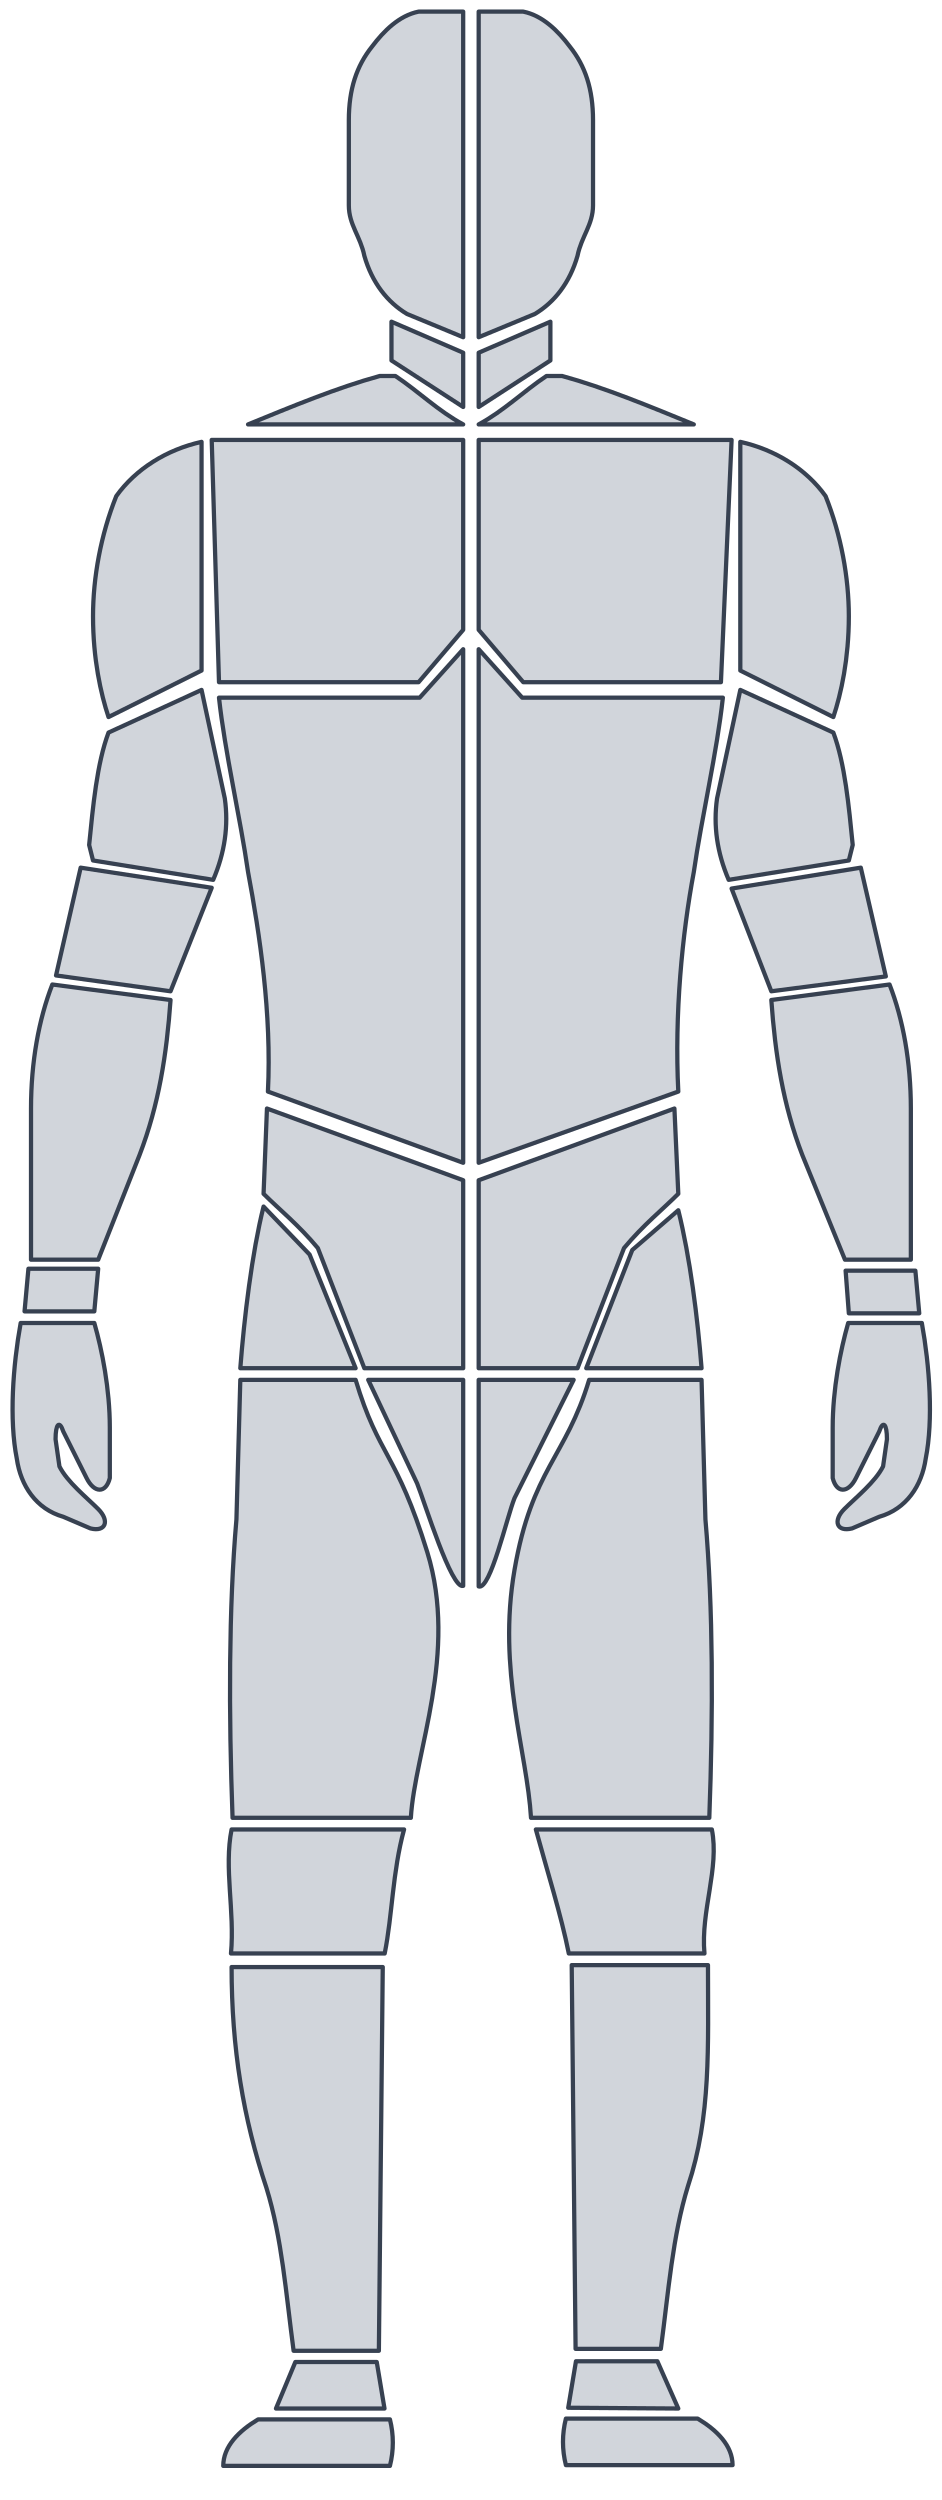
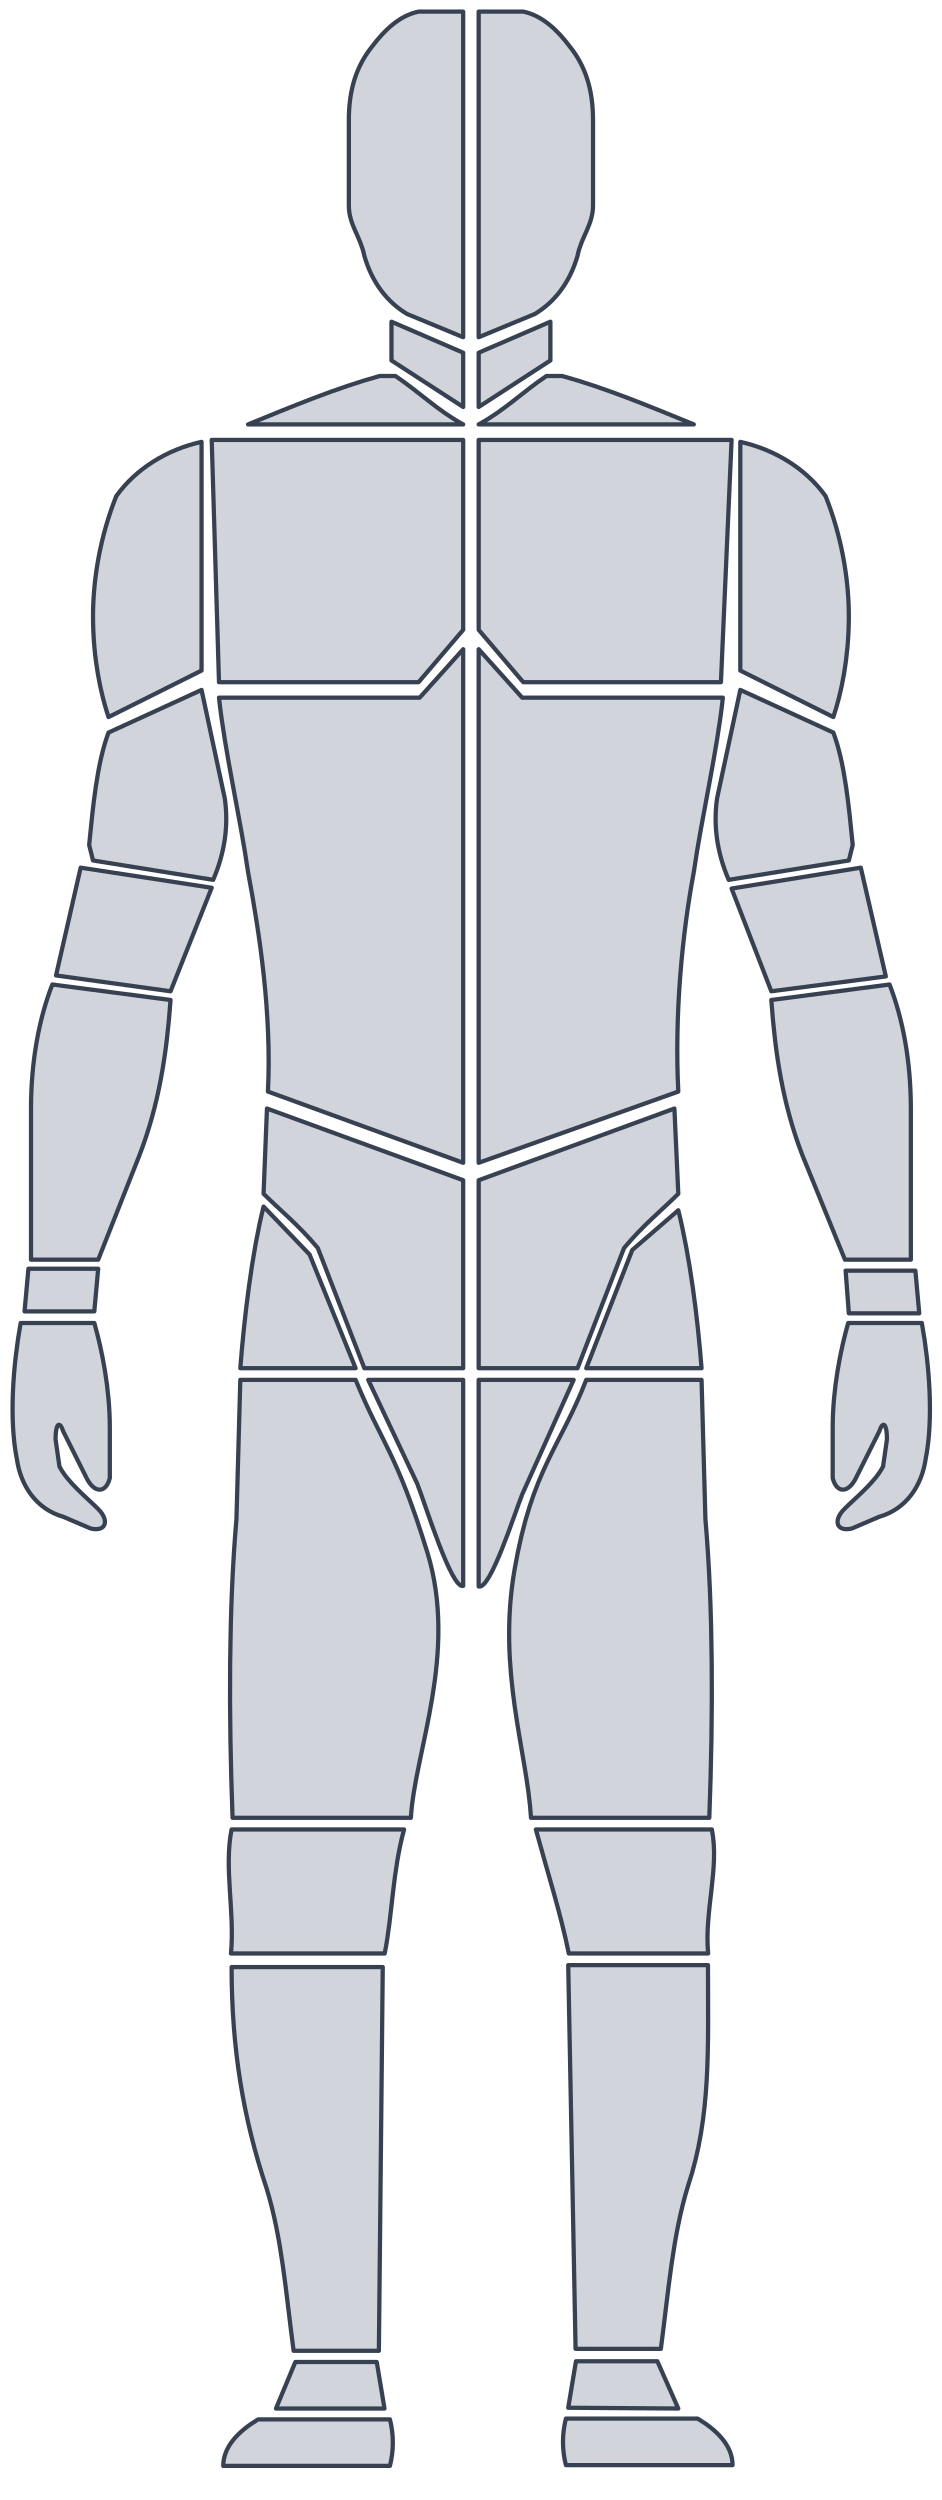
<svg xmlns="http://www.w3.org/2000/svg" viewBox="0 0 243 645" width="243" height="645" id="svgcontent" overflow="visible" data-synoptic-designer-version="2.0.6">
  <path id="front_right_head" d="M 119.5 3 L 108 3 C 103 4 99 8 96 12 C 92 17 90 23 90 31 L 90 53 C 90 58 93 61 94 66 C 96 73 100 78 105 81 L 119.5 87 L 119.5 3 z" class="body-area" fill="#d1d5db" stroke="#374151" stroke-width="1.1" stroke-linejoin="round" stroke-linecap="round" />
  <path id="front_left_head" d="M 123.5 3 L 135 3 C 140 4 144 8 147 12 C 151 17 153 23 153 31 L 153 53 C 153 58 150 61 149 66 C 147 73 143 78 138 81 L 123.5 87 L 123.5 3 z" class="body-area" fill="#d1d5db" stroke="#374151" stroke-width="1.1" stroke-linejoin="round" stroke-linecap="round" />
  <path id="front_right_neck" d="M 101 83 L 119.5 91 L 119.5 105 L 101 93 L 101 83 z" class="body-area" fill="#d1d5db" stroke="#374151" stroke-width="1.1" stroke-linejoin="round" stroke-linecap="round" />
  <path id="front_left_neck" d="M 142 83 L 123.5 91 L 123.5 105 L 142 93 L 142 83 z" class="body-area" fill="#d1d5db" stroke="#374151" stroke-width="1.1" stroke-linejoin="round" stroke-linecap="round" />
  <path id="front_right_upper_chest" d="M98,97L102,97C108,101 113,106 119.5,109.5L64,109.5C75,105 87,100 98,97z" class="body-area" fill="#d1d5db" stroke="#374151" stroke-width="1.1" stroke-linejoin="round" stroke-linecap="round" />
  <path id="front_left_upper_chest" d="M145,97L141,97C135,101 130,106 123.5,109.5L179,109.5C168,105 156,100 145,97z" class="body-area" fill="#d1d5db" stroke="#374151" stroke-width="1.1" stroke-linejoin="round" stroke-linecap="round" />
  <path id="front_right_shoulder" d="M 54.619 113.5 L 119.5 113.5 L 119.5 162.5 L 108 176 L 56.5 176 L 54.619 113.5 z" class="body-area" fill="#d1d5db" stroke="#374151" stroke-width="1.1" stroke-linejoin="round" stroke-linecap="round" />
  <path id="front_left_shoulder" d="M 188.75 113.5 L 123.5 113.5 L 123.5 162.5 L 135 176 L 186 176 L 188.75 113.5 z" class="body-area" fill="#d1d5db" stroke="#374151" stroke-width="1.1" stroke-linejoin="round" stroke-linecap="round" />
  <path id="front_right_upper_arm" d="M 52 114 C 43 116 35 121 30 128 C 26 138 24 149 24 159 C 24 170 26 179 28 185 L 52 173 L 52 114 z" class="body-area" fill="#d1d5db" stroke="#374151" stroke-width="1.1" stroke-linejoin="round" stroke-linecap="round" />
  <path id="front_left_upper_arm" d="M 191 114 C 200 116 208 121 213 128 C 217 138 219 149 219 159 C 219 170 217 179 215 185 L 191 173 L 191 114 z" class="body-area" fill="#d1d5db" stroke="#374151" stroke-width="1.1" stroke-linejoin="round" stroke-linecap="round" />
  <path id="front_right_elbow" d="M 52 178 L 28 189 C 25 197 24 208 23 218 L 24 222 L 55 227 C 58 220 59 213 58 206 L 52 178 z" class="body-area" fill="#d1d5db" stroke="#374151" stroke-width="1.1" stroke-linejoin="round" stroke-linecap="round" />
  <path id="front_left_elbow" d="M 191 178 L 215 189 C 218 197 219 208 220 218 L 219 222 L 188 227 C 185 220 184 213 185 206 L 191 178 z" class="body-area" fill="#d1d5db" stroke="#374151" stroke-width="1.1" stroke-linejoin="round" stroke-linecap="round" />
  <path id="front_right_chest" d="M 56.5 180 L 108.273 180 L 119.5 167.5 L 119.5 300 L 69.125 281.625 C 70.125 261.625 67 241 64 225 C 62 211 58 194 56.5 180 z" class="body-area" fill="#d1d5db" stroke="#374151" stroke-width="1.1" stroke-linejoin="round" stroke-linecap="round" />
  <path id="front_left_chest" d="M 186.5 180 L 134.727 180 L 123.5 167.5 L 123.5 300 L 175 281.625 C 174 261.625 176 241 179 225 C 181 211 185 194 186.5 180 z" class="body-area" fill="#d1d5db" stroke="#374151" stroke-width="1.1" stroke-linejoin="round" stroke-linecap="round" />
  <path id="front_right_lower_arm" d="M 20.81 223.857 L 54.619 229.048 L 44 255.75 L 14.455 251.667 L 20.81 223.857 z" class="body-area" fill="#d1d5db" stroke="#374151" stroke-width="1.1" stroke-linejoin="round" stroke-linecap="round" />
  <path id="front_left_lower_arm" d="M 222.083 223.857 L 188.75 229.25 L 199 255.75 L 228.545 251.917 L 222.083 223.857 z" class="body-area" fill="#d1d5db" stroke="#374151" stroke-width="1.1" stroke-linejoin="round" stroke-linecap="round" />
  <path id="front_right_forearm" d="M 13.5 254 L 44 258 C 43 272 41 285 36 298 L 25.333 325 L 8 325 L 8 286 C 8 274 10 263 13.5 254 z" class="body-area" fill="#d1d5db" stroke="#374151" stroke-width="1.1" stroke-linejoin="round" stroke-linecap="round" />
  <path id="front_left_forearm" d="M229.5,254L199,258C200,272 202,285 207,298L218,325L235,325L235,286C235,274 233,263 229.5,254z" class="body-area" fill="#d1d5db" stroke="#374151" stroke-width="1.1" stroke-linejoin="round" stroke-linecap="round" />
  <path id="front_right_groin" d="M 68.875 286 L 119.5 304.5 L 119.5 353 L 94 353 L 82 322 C 77 316 72 312 68 308 L 68.875 286 z" class="body-area" fill="#d1d5db" stroke="#374151" stroke-width="1.1" stroke-linejoin="round" stroke-linecap="round" />
  <path id="front_left_groin" d="M 174 286 L 123.5 304.5 L 123.5 353 L 149 353 L 161 322 C 166 316 171 312 175 308 L 174 286 z" class="body-area" fill="#d1d5db" stroke="#374151" stroke-width="1.1" stroke-linejoin="round" stroke-linecap="round" />
  <path id="front_right_wrist" d="M7.333,327.333 L25.333,327.333 L24.333,338.333 L6.333,338.333 L7.333,327.333 z" class="body-area" fill="#d1d5db" stroke="#374151" stroke-width="1.1" stroke-linejoin="round" stroke-linecap="round" />
  <path id="front_left_wrist" d="M 236.167 327.833 L 218.167 327.833 L 219 338.833 L 237.167 338.833 L 236.167 327.833 z" class="body-area" fill="#d1d5db" stroke="#374151" stroke-width="1.1" stroke-linejoin="round" stroke-linecap="round" />
  <path id="front_right_hip" d="M 68 311.292 C 65 323.292 63 340 62 353 L 91.75 353 L 79.875 323.667 L 68 311.292 z" class="body-area" fill="#d1d5db" stroke="#374151" stroke-width="1.1" stroke-linejoin="round" stroke-linecap="round" />
  <path id="front_left_hip" d="M 175 312.25 C 178 324.25 180 340 181 353 L 151.25 353 L 163.125 322.5 L 175 312.25 z" class="body-area" fill="#d1d5db" stroke="#374151" stroke-width="1.1" stroke-linejoin="round" stroke-linecap="round" />
  <path id="front_right_hand" d="M5.333,341.333 L24.333,341.333 C26.333,348.333 28.333,358.333 28.333,368.333 L28.333,381.333 C27.333,385.333 24.333,385.333 22.333,381.333 L16.333,369.333 C15.333,366.333 14.333,367.333 14.333,371.333 L15.333,378.333 C17.333,382.333 22.333,386.333 25.333,389.333 C28.333,392.333 27.333,395.333 23.333,394.333 L16.333,391.333 C9.333,389.333 5.333,383.333 4.333,376.333 C2.333,366.333 3.333,352.333 5.333,341.333 z" class="body-area" fill="#d1d5db" stroke="#374151" stroke-width="1.1" stroke-linejoin="round" stroke-linecap="round" />
  <path id="front_left_hand" d="M237.833,341.333 L218.833,341.333 C216.833,348.333 214.833,358.333 214.833,368.333 L214.833,381.333 C215.833,385.333 218.833,385.333 220.833,381.333 L226.833,369.333 C227.833,366.333 228.833,367.333 228.833,371.333 L227.833,378.333 C225.833,382.333 220.833,386.333 217.833,389.333 C214.833,392.333 215.833,395.333 219.833,394.333 L226.833,391.333 C233.833,389.333 237.833,383.333 238.833,376.333 C240.833,366.333 239.833,352.333 237.833,341.333 z" class="body-area" fill="#d1d5db" stroke="#374151" stroke-width="1.1" stroke-linejoin="round" stroke-linecap="round" />
  <path id="front_right_adductors" d="M 95 356 L 119.5 356 L 119.5 409.154 C 116.5 410.154 109.618 387.725 107.618 382.725 L 95 356 z" class="body-area" fill="#d1d5db" stroke="#374151" stroke-width="1.1" stroke-linejoin="round" stroke-linecap="round" />
-   <path id="front_left_adductors" d="M 148 356 L 123.5 356 L 123.5 409.304 C 126.5 410.304 130.75 391.5 132.75 386.5 L 148 356 z" class="body-area" fill="#d1d5db" stroke="#374151" stroke-width="1.1" stroke-linejoin="round" stroke-linecap="round" />
-   <path id="front_right_quads" d="M 62 356 L 91.75 356 C 97.75 376 102.25 374.5 110.25 400.5 C 118.25 426.5 107 452 106 469 L 60 469 C 59 442 59 415 61 392 L 62 356 z" class="body-area" fill="#d1d5db" stroke="#374151" stroke-width="1.1" stroke-linejoin="round" stroke-linecap="round" />
-   <path id="front_left_quads" d="M 181 356 L 152 356 C 146 376 137.25 379 132.75 405 C 128.25 431 136 452 137 469 L 183 469 C 184 442 184 415 182 392 L 181 356 z" class="body-area" fill="#d1d5db" stroke="#374151" stroke-width="1.1" stroke-linejoin="round" stroke-linecap="round" />
+   <path id="front_left_adductors" d="M 148 356 L 123.5 356 L 123.5 409.304 C 126.5 410.304 132.75 390.5 134.75 385.5 L 148 356 z" class="body-area" fill="#d1d5db" stroke="#374151" stroke-width="1.1" stroke-linejoin="round" stroke-linecap="round" />
+   <path id="front_right_quads" d="M 62 356 L 91.75 356 C 98.417 372.333 102.25 374.5 110.25 400.5 C 118.25 426.5 107 452 106 469 L 60 469 C 59 442 59 415 61 392 L 62 356 z" class="body-area" fill="#d1d5db" stroke="#374151" stroke-width="1.1" stroke-linejoin="round" stroke-linecap="round" />
+   <path id="front_left_quads" d="M 181 356 L 151.25 356 C 144.583 373.333 137.25 379 132.75 405 C 128.25 431 136 452 137 469 L 183 469 C 184 442 184 415 182 392 L 181 356 z" class="body-area" fill="#d1d5db" stroke="#374151" stroke-width="1.1" stroke-linejoin="round" stroke-linecap="round" />
  <path id="front_right_knee" d="M 59.75 472 L 104.25 472 C 101.25 483 101.25 494 99.25 504 L 59.593 504 C 60.593 493 57.75 482 59.75 472 z" class="body-area" fill="#d1d5db" stroke="#374151" stroke-width="1.1" stroke-linejoin="round" stroke-linecap="round" />
-   <path id="front_left_knee" d="M 183.657 472 L 138.25 472 C 141.25 483 144.75 494 146.75 504 L 181.75 504 C 180.75 493 185.657 482 183.657 472 z" class="body-area" fill="#d1d5db" stroke="#374151" stroke-width="1.1" stroke-linejoin="round" stroke-linecap="round" />
+   <path id="front_left_knee" d="M 183.657 472 L 138.25 472 C 141.25 483 144.75 494 146.75 504 L 182.697 504 C 181.697 493 185.657 482 183.657 472 z" class="body-area" fill="#d1d5db" stroke="#374151" stroke-width="1.1" stroke-linejoin="round" stroke-linecap="round" />
  <path id="front_right_shin" d="M59.75,507.5 L98.75,507.5 L97.75,606.5 L75.75,606.5 C73.75,591.5 72.75,577.5 68.75,564.5 C62.75,546.5 59.75,528.5 59.75,507.5 z" class="body-area" fill="#d1d5db" stroke="#374151" stroke-width="1.1" stroke-linejoin="round" stroke-linecap="round" />
-   <path id="front_left_shin" d="M 182.657 507 L 147.5 507 L 148.5 606 L 170.5 606 C 172.5 591 173.5 577 177.5 564 C 183.5 546 182.657 528 182.657 507 z" class="body-area" fill="#d1d5db" stroke="#374151" stroke-width="1.1" stroke-linejoin="round" stroke-linecap="round" />
+   <path id="front_left_shin" d="M 182.657 507 L 146.6 507 L 148.5 606 L 170.5 606 C 172.5 591 173.5 577 177.5 564 C 183.5 546 182.657 528 182.657 507 z" class="body-area" fill="#d1d5db" stroke="#374151" stroke-width="1.1" stroke-linejoin="round" stroke-linecap="round" />
  <path id="front_right_ankle" d="M 76.2 609.4 L 97.2 609.4 L 99.2 621.4 L 71.2 621.4 L 76.2 609.4 z" class="body-area" fill="#d1d5db" stroke="#374151" stroke-width="1.1" stroke-linejoin="round" stroke-linecap="round" />
  <path id="front_left_ankle" d="M 169.6 609.2 L 148.6 609.2 L 146.6 621.2 L 175 621.4 L 169.6 609.2 z" class="body-area" fill="#d1d5db" stroke="#374151" stroke-width="1.1" stroke-linejoin="round" stroke-linecap="round" />
  <path id="front_right_foot" d="M66.6,624.2 L100.6,624.2 C101.6,628.2 101.6,632.2 100.6,636.2 L57.6,636.2 C57.6,631.2 61.6,627.2 66.6,624.2 z" class="body-area" fill="#d1d5db" stroke="#374151" stroke-width="1.1" stroke-linejoin="round" stroke-linecap="round" />
  <path id="front_left_foot" d="M180,624 L146,624 C145,628 145,632 146,636 L189,636 C189,631 185,627 180,624 z" class="body-area" fill="#d1d5db" stroke="#374151" stroke-width="1.1" stroke-linejoin="round" stroke-linecap="round" />
</svg>
